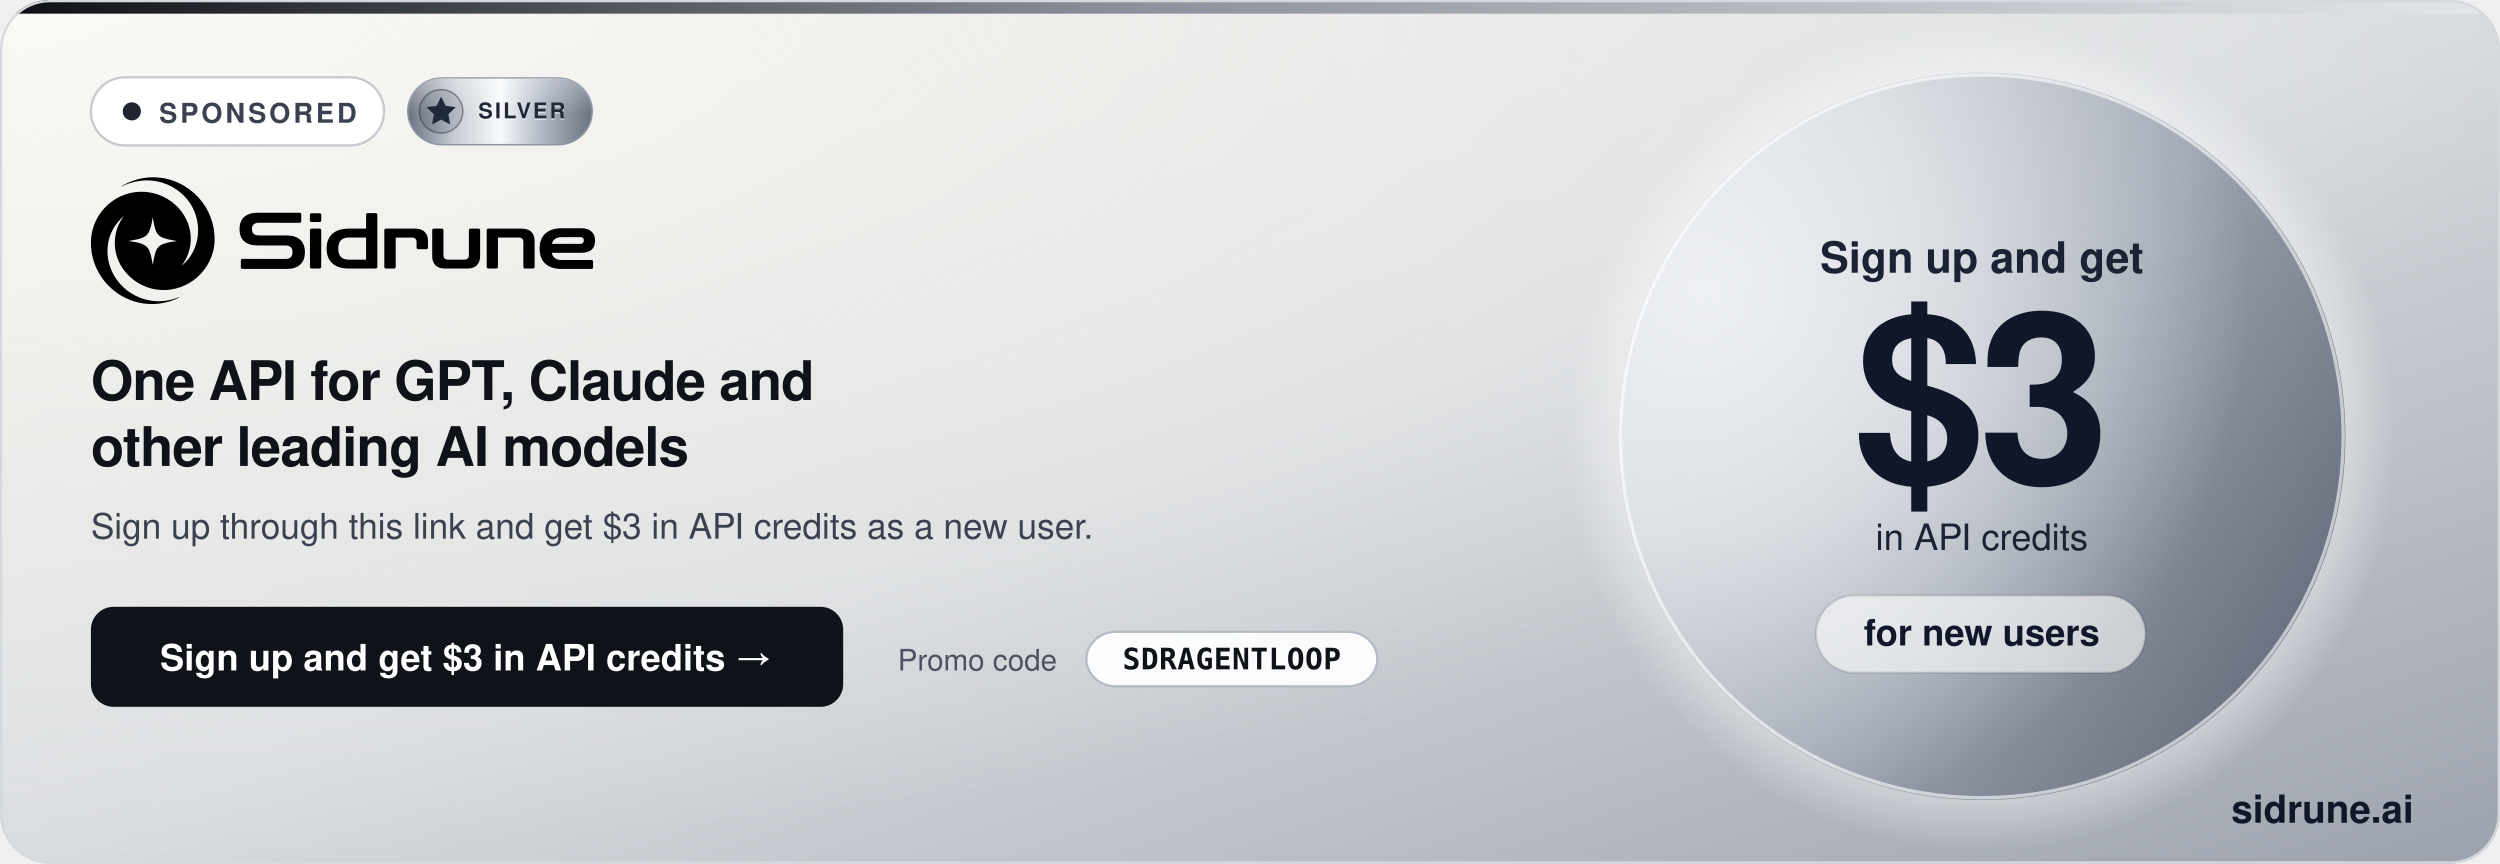
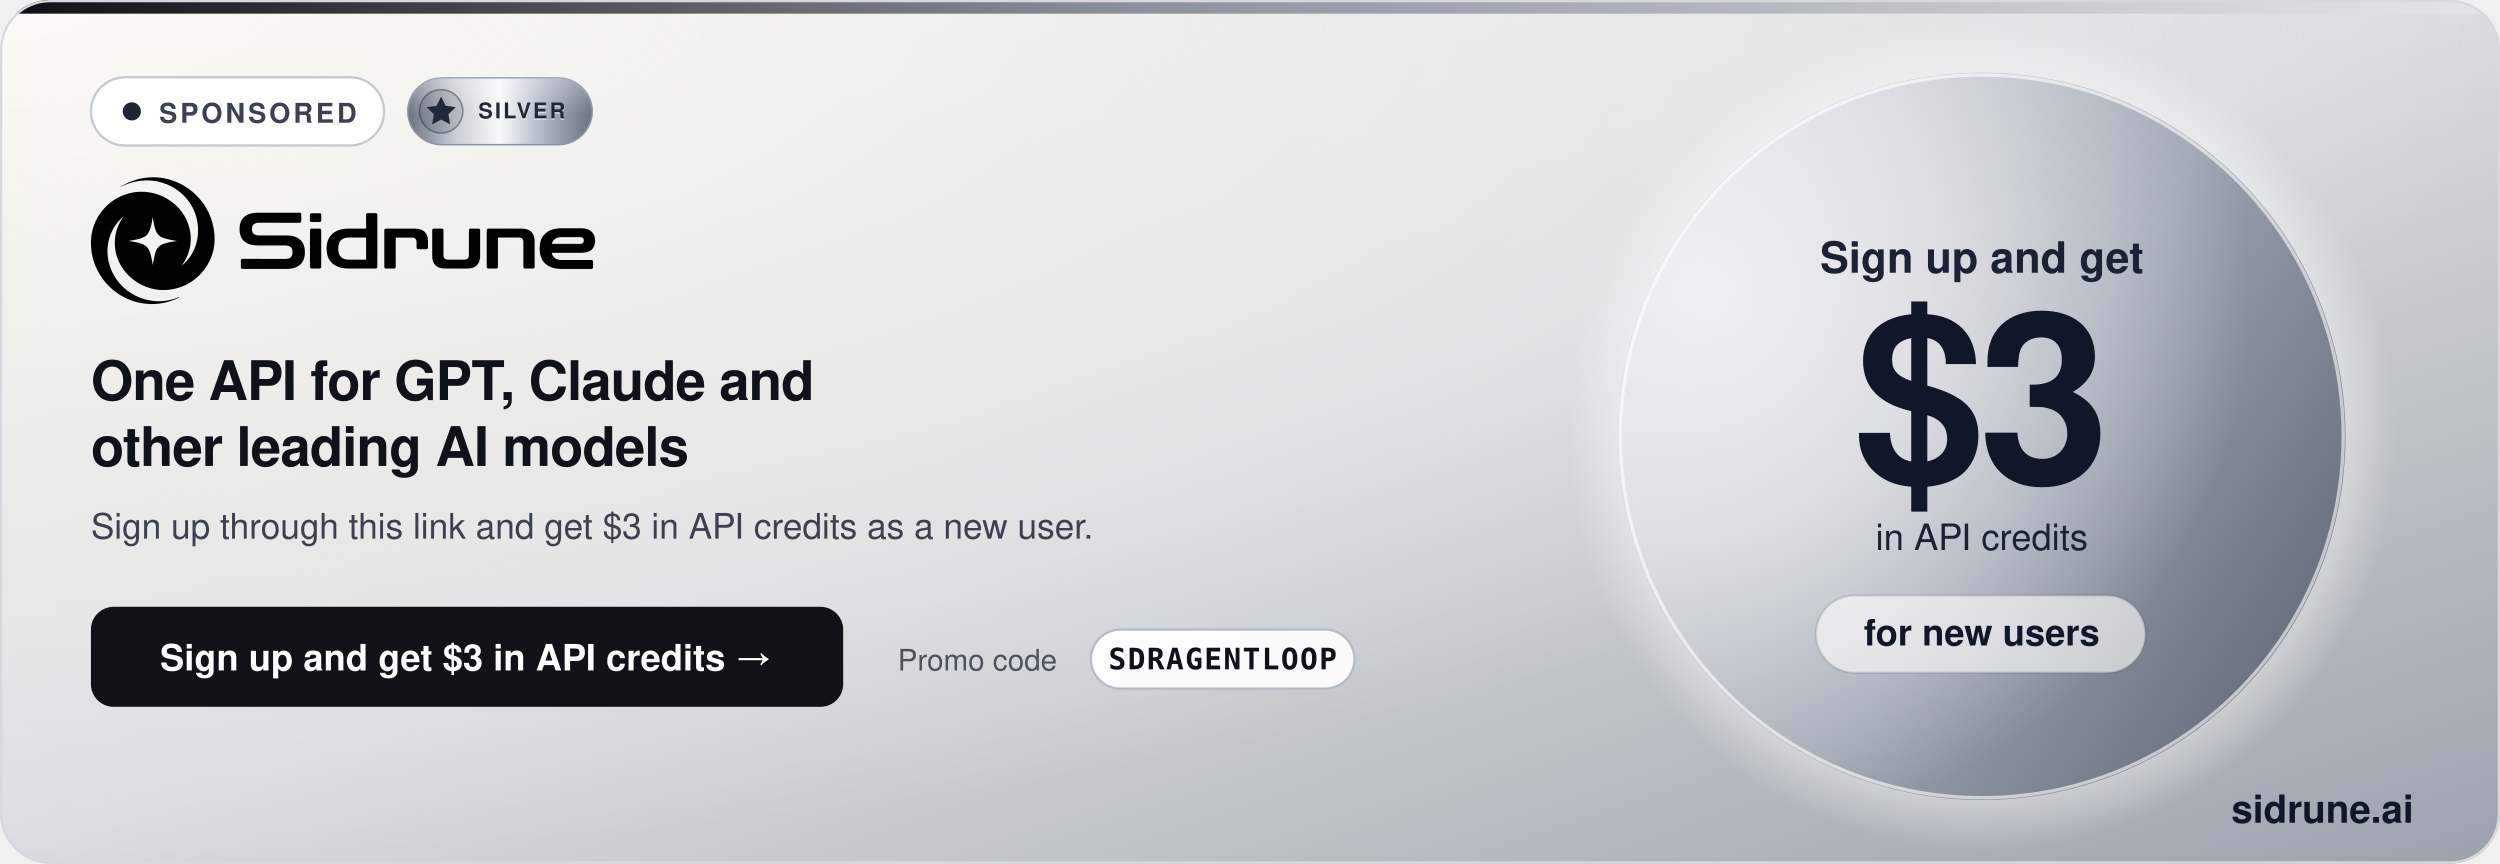
<svg xmlns="http://www.w3.org/2000/svg" width="1100" height="380" viewBox="0 0 1100 380" role="img" aria-label="Sidrune AI (Silver Sponsor): One API for GPT, Claude and other leading AI models. Sign up and get $3 in API credits.">
  <defs>
    <linearGradient id="bg" x1="0" y1="0" x2="1" y2="1">
      <stop offset="0" stop-color="#f4f3ef" />
      <stop offset=".5" stop-color="#d9dce0" />
      <stop offset="1" stop-color="#9ca2ac" />
    </linearGradient>
    <radialGradient id="hl" cx="0" cy="0" r="1" gradientUnits="objectBoundingBox">
      <stop offset="0" stop-color="#fbfaf7" />
      <stop offset=".5" stop-color="#f1f0ec" stop-opacity=".6" />
      <stop offset="1" stop-color="#f1f0ec" stop-opacity="0" />
    </radialGradient>
    <linearGradient id="stripe" x1="0" y1="0" x2="1" y2="0">
      <stop offset="0" stop-color="#0b0d12" />
      <stop offset=".45" stop-color="#8b919c" />
      <stop offset="1" stop-color="#e5e7eb" />
    </linearGradient>
    <radialGradient id="orbHl" cx=".12" cy=".3" r=".75">
      <stop offset="0" stop-color="#eef0f3" />
      <stop offset=".45" stop-color="#eef0f3" stop-opacity=".7" />
      <stop offset="1" stop-color="#eef0f3" stop-opacity="0" />
    </radialGradient>
    <linearGradient id="orb" x1="0" y1=".2" x2="1" y2=".8">
      <stop offset="0" stop-color="#c9cdd4" />
      <stop offset=".55" stop-color="#9aa2ae" />
      <stop offset="1" stop-color="#626a79" />
    </linearGradient>
    <radialGradient id="orbGlow" cx=".5" cy=".5" r=".5">
      <stop offset=".88" stop-color="#ffffff" stop-opacity=".35" />
      <stop offset="1" stop-color="#ffffff" stop-opacity="0" />
    </radialGradient>
    <clipPath id="card">
      <rect width="1100" height="380" rx="22" />
    </clipPath>
  </defs>
  <g clip-path="url(#card)">
    <rect width="1100" height="380" fill="url(#bg)" />
    <rect width="1100" height="380" fill="url(#hl)" />
    <rect width="1100" height="6" fill="url(#stripe)" />
    <rect x=".5" y=".5" width="1099" height="379" rx="21.5" fill="none" stroke="#d5d8dd" />
  </g>
  <rect x="40" y="34" width="129" height="30" rx="15" fill="#ffffff" stroke="#c4c8cf" />
  <circle cx="58" cy="49" r="4" fill="#1f2430" />
  <text x="70" y="54" font-family="-apple-system, BlinkMacSystemFont, 'Segoe UI', Helvetica, Arial, sans-serif" font-size="12" font-weight="700" letter-spacing="1.3" fill="#3b4150">SPONSORED</text>
  <svg x="179" y="34" width="82" height="30" viewBox="0 0 120 44">
    <defs>
      <linearGradient id="bm" x1="0" y1="0" x2="1" y2="0">
        <stop offset="0.00" stop-color="#6b7280" />
        <stop offset="0.25" stop-color="#c7ccd4" />
        <stop offset="0.50" stop-color="#f8fafc" />
        <stop offset="0.75" stop-color="#aab2bf" />
        <stop offset="1.00" stop-color="#6b7280" />
      </linearGradient>
      <linearGradient id="bs" x1="0" y1="0" x2="0" y2="1">
        <stop offset="0" stop-color="#fff" stop-opacity=".32" />
        <stop offset=".55" stop-color="#fff" stop-opacity="0" />
      </linearGradient>
    </defs>
    <rect x=".5" y=".5" width="119" height="43" rx="22" fill="url(#bm)" stroke="#8b95a5" />
    <rect x=".5" y=".5" width="119" height="43" rx="22" fill="url(#bs)" />
    <circle cx="22" cy="22" r="14" fill="#1f2937" fill-opacity=".14" stroke="#1f2937" stroke-opacity=".45" />
    <path d="M22 12.5l2.9 5.9 6.5.9-4.7 4.6 1.1 6.5L22 27.3l-5.8 3.1 1.1-6.5-4.7-4.6 6.5-.9z" fill="#1f2937" />
    <text x="46" y="27.5" text-anchor="start" font-family="-apple-system, BlinkMacSystemFont, 'Segoe UI', Helvetica, Arial, sans-serif" font-size="14" font-weight="800" letter-spacing="1.4" fill="#ffffff" fill-opacity=".55">SILVER</text>
    <text x="46" y="26.5" text-anchor="start" font-family="-apple-system, BlinkMacSystemFont, 'Segoe UI', Helvetica, Arial, sans-serif" font-size="14" font-weight="800" letter-spacing="1.4" fill="#1f2937">SILVER</text>
  </svg>
  <svg x="40" y="78" width="222" height="56" viewBox="0 0 555 140" fill="none">
    <path d="M166.677 100.837C165.714 100.837 164.933 100.056 164.933 99.093V91.495C164.933 90.531 165.716 89.75 166.68 89.752L213.976 89.834C216.478 89.834 218.383 89.265 219.691 88.128C221.055 86.934 221.738 85.029 221.738 82.413C221.738 79.798 221.055 77.921 219.691 76.784C218.383 75.59 216.478 74.993 213.976 74.993H183.442C177.13 74.993 172.212 73.486 168.686 70.473C165.218 67.402 163.483 62.91 163.483 56.997C163.483 51.083 165.218 46.619 168.686 43.606C172.212 40.535 177.13 39 183.442 39H229.632C230.595 39 231.376 39.781 231.376 40.744V48.341C231.376 49.305 230.593 50.087 229.629 50.085L184.892 50.003C182.447 50.003 180.542 50.571 179.177 51.709C177.812 52.789 177.13 54.551 177.13 56.997C177.13 59.442 177.812 61.233 179.177 62.37C180.542 63.45 182.447 63.99 184.892 63.99H215.426C221.738 63.99 226.628 65.554 230.096 68.682C233.622 71.752 235.384 76.329 235.384 82.413C235.384 88.441 233.622 93.018 230.096 96.145C226.628 99.273 221.738 100.837 215.426 100.837H166.677Z" fill="black" />
    <path d="M242.699 100.41C241.736 100.41 240.956 99.629 240.956 98.666V58.228C240.956 57.266 241.736 56.485 242.699 56.485H251.579C252.542 56.485 253.323 57.266 253.323 58.228V98.666C253.323 99.629 252.542 100.41 251.579 100.41H242.699ZM242.614 49.235C241.651 49.235 240.87 48.454 240.87 47.491V41.341C240.87 40.378 241.651 39.597 242.614 39.597H251.665C252.628 39.597 253.408 40.378 253.408 41.341V47.491C253.408 48.454 252.628 49.235 251.665 49.235H242.614Z" fill="black" />
    <path d="M315.064 98.666C315.064 99.629 314.284 100.41 313.321 100.41H302.697V41.17C302.697 40.207 303.478 39.426 304.441 39.426H313.321C314.284 39.426 315.064 40.207 315.064 41.17V98.666ZM312.932 100.41H283.506C275.887 100.41 269.945 98.534 265.68 94.781C261.416 91.028 259.283 85.598 259.283 78.49C259.283 71.326 261.416 65.867 265.68 62.114C269.945 58.361 275.887 56.485 283.506 56.485H312.079V66.293H283.506C279.81 66.293 276.967 67.317 274.977 69.364C273.044 71.354 272.077 74.396 272.077 78.49C272.077 82.527 273.044 85.569 274.977 87.616C276.967 89.606 279.81 90.602 283.506 90.602H312.932V100.41Z" fill="black" />
    <path d="M324.496 100.41C323.533 100.41 322.753 99.629 322.753 98.666V58.228C322.753 57.266 323.533 56.485 324.496 56.485H356.358C361.304 56.485 364.944 57.736 367.275 60.238C369.606 62.683 370.772 65.924 370.772 69.961V77.344C370.772 78.306 369.991 79.087 369.028 79.087H359.978C359.015 79.087 358.234 78.306 358.234 77.344V71.496C358.234 68.085 356.528 66.379 353.116 66.379H335.29V98.666C335.29 99.629 334.51 100.41 333.547 100.41H324.496Z" fill="black" />
    <path d="M389.841 100.41C384.837 100.41 381.17 99.159 378.839 96.657C376.564 94.155 375.427 90.914 375.427 86.934V58.228C375.427 57.266 376.208 56.485 377.171 56.485H386.051C387.014 56.485 387.794 57.266 387.794 58.228V85.484C387.794 88.896 389.5 90.602 392.912 90.602H410.652C414.064 90.602 415.77 88.896 415.77 85.484V58.228C415.77 57.266 416.551 56.485 417.514 56.485H426.394C427.357 56.485 428.137 57.266 428.137 58.228V86.934C428.137 90.914 426.972 94.155 424.64 96.657C422.366 99.159 418.727 100.41 413.723 100.41H389.841Z" fill="black" />
    <path d="M437.111 100.41C436.148 100.41 435.368 99.629 435.368 98.666V58.228C435.368 57.266 436.148 56.485 437.111 56.485H473.664C478.668 56.485 482.307 57.736 484.581 60.238C486.913 62.683 488.078 65.924 488.078 69.961V98.666C488.078 99.629 487.298 100.41 486.335 100.41H477.455C476.492 100.41 475.711 99.629 475.711 98.666V71.411C475.711 67.999 474.005 66.293 470.593 66.293H447.735V98.666C447.735 99.629 446.954 100.41 445.991 100.41H437.111Z" fill="black" />
    <path d="M517.816 100.837C510.196 100.837 504.254 98.96 499.99 95.207C495.725 91.398 493.593 85.825 493.593 78.49C493.593 71.098 495.725 65.526 499.99 61.773C504.254 57.963 510.196 56.058 517.816 56.058H539.139C544.142 56.058 547.952 57.252 550.568 59.641C553.24 61.972 554.576 65.327 554.576 69.705C554.576 78.632 549.431 83.096 539.139 83.096H506.898C508.092 88.384 511.732 91.028 517.816 91.028H550.615C551.578 91.028 552.359 91.809 552.359 92.772V99.093C552.359 100.056 551.578 100.837 550.615 100.837H517.816ZM517.816 65.867C511.959 65.867 508.348 68.34 506.984 73.287H538.542C539.679 73.287 540.56 72.946 541.186 72.264C541.868 71.582 542.209 70.643 542.209 69.449C542.209 67.061 540.987 65.867 538.542 65.867H517.816Z" fill="black" />
    <path d="M44.235 4.62C57.028 -0.439 71.083 -1.37 84.431 1.959C102.102 6.455 117.272 17.769 126.62 33.424C134.978 47.528 138.457 65.863 134.342 81.855C130.526 96.213 121.258 108.516 108.509 116.146C95.806 123.62 80.882 126.1 66.54 122.379C52.503 118.74 40.467 109.71 33.048 97.25C26.378 85.884 24.518 72.327 27.88 59.584C29.178 54.732 31.242 50.118 33.993 45.916C34.731 44.782 35.467 43.866 36.214 42.792C35.207 43.522 33.599 45.121 32.666 46.041C25.255 53.469 20.397 63.061 18.795 73.431C16.612 87.065 20.342 101.499 28.415 112.644C37.254 124.995 50.679 133.285 65.682 135.653C74.662 137.077 83.854 136.328 92.486 133.47C93.365 133.172 95.763 132.362 96.456 131.989C96.933 132.112 96.806 132.004 97.019 132.348C91.26 135.385 83.354 137.791 76.921 138.736C59.442 141.385 41.63 136.914 27.473 126.325C12.951 115.619 3.306 99.556 0.684 81.705C-1.565 66.004 1.674 51.04 11.267 38.264C20.077 26.48 33.185 18.653 47.737 16.483C62.406 14.368 77.311 18.219 89.12 27.175C111.458 44.057 116.927 74.736 99.793 97.321C117.364 83.149 122.142 59.018 114.144 38.348C108.756 24.424 97.499 13.624 83.816 7.87C68.723 1.524 52.871 2.234 37.835 8.202C36.673 8.834 34.601 9.749 33.371 10.282L33.203 10.144C34.126 9.347 36.995 7.82 37.875 7.471C39.544 6.475 42.38 5.353 44.235 4.62ZM67.894 44.065C67.176 49.953 65.386 60.824 60.353 64.501C55.298 68.195 47.264 68.949 41.227 70.067C48.218 71.333 58.62 71.916 62.842 78.202C65.392 81.998 66.472 87.689 67.296 92.138C67.441 92.918 67.81 95.783 68.014 96.31C68.294 95.761 68.704 92.575 68.847 91.769C69.222 89.679 69.659 87.602 70.16 85.539C71.579 79.728 73.544 75.638 79.586 73.379C83.966 71.742 89.967 70.69 94.641 70.088C89.253 69.155 80.571 67.888 76.079 64.905C74.935 64.147 73.944 63.179 73.157 62.054C70.309 58.051 69.553 52.355 68.647 47.644C68.542 47.099 68.192 44.35 67.894 44.065ZM33.197 10.339C33.114 10.359 33.17 10.352 33.028 10.311C33.061 10.274 33.101 10.236 33.147 10.194L33.197 10.339ZM33.203 10.144C33.183 10.161 33.165 10.178 33.147 10.194L33.134 10.157L33.171 10.118L33.203 10.144Z" fill="black" />
  </svg>
  <text x="40" y="176" font-family="-apple-system, BlinkMacSystemFont, 'Segoe UI', Helvetica, Arial, sans-serif" font-size="24" font-weight="800" letter-spacing="-0.4" fill="#0f1218">One API for GPT, Claude and</text>
  <text x="40" y="205" font-family="-apple-system, BlinkMacSystemFont, 'Segoe UI', Helvetica, Arial, sans-serif" font-size="24" font-weight="800" letter-spacing="-0.4" fill="#0f1218">other leading AI models</text>
  <text x="40" y="237" font-family="-apple-system, BlinkMacSystemFont, 'Segoe UI', Helvetica, Arial, sans-serif" font-size="15.5" fill="#3b4150">Sign up through this link and get $3 in API credits as a new user.</text>
  <rect x="40" y="267" width="331" height="44" rx="10" fill="#0f1218" />
  <text x="205" y="295" text-anchor="middle" font-family="-apple-system, BlinkMacSystemFont, 'Segoe UI', Helvetica, Arial, sans-serif" font-size="16" font-weight="800" fill="#ffffff">Sign up and get $3 in API credits →</text>
  <text x="395" y="295" font-family="-apple-system, BlinkMacSystemFont, 'Segoe UI', Helvetica, Arial, sans-serif" font-size="13" fill="#4b5260">Promo code</text>
-   <rect x="478" y="278" width="128" height="24" rx="13" fill="#ffffff" fill-opacity=".92" stroke="#b4bbc6" stroke-width="1" />
-   <text x="542" y="294.5" text-anchor="middle" font-family="'SF Mono', ui-monospace, Menlo, Consolas, monospace" font-size="13" font-weight="800" letter-spacing=".2" fill="#0f1218">SDRAGENTLOOP</text>
+   <rect x="480" y="277" width="116" height="26" rx="13" fill="#ffffff" fill-opacity=".92" stroke="#b4bbc6" stroke-width="1" />
+   <text x="538" y="294.5" text-anchor="middle" font-family="'SF Mono', ui-monospace, Menlo, Consolas, monospace" font-size="13" font-weight="800" letter-spacing=".6" fill="#0f1218">SDRAGENTLOOP</text>
  <circle cx="872" cy="192" r="182" fill="url(#orbGlow)" />
  <circle cx="872" cy="192" r="160" fill="url(#orb)" />
  <circle cx="872" cy="192" r="160" fill="url(#orbHl)" />
  <circle cx="872" cy="192" r="159" fill="none" stroke="#ffffff" stroke-opacity=".6" stroke-width="1.5" />
  <text x="872" y="120" text-anchor="middle" font-family="-apple-system, BlinkMacSystemFont, 'Segoe UI', Helvetica, Arial, sans-serif" font-size="19.0" font-weight="600" fill="#1b2234">Sign up and get</text>
  <text x="872" y="212" text-anchor="middle" font-family="-apple-system, BlinkMacSystemFont, 'Segoe UI', Helvetica, Arial, sans-serif" font-size="104" font-weight="800" letter-spacing="-3" fill="#0f1729">$3</text>
  <text x="872" y="242" text-anchor="middle" font-family="-apple-system, BlinkMacSystemFont, 'Segoe UI', Helvetica, Arial, sans-serif" font-size="16" fill="#1b2234">in API credits</text>
  <rect x="799" y="262" width="145" height="34" rx="17" fill="#ffffff" fill-opacity=".6" stroke="#0f1729" stroke-opacity=".12" />
  <text x="872" y="284" text-anchor="middle" font-family="-apple-system, BlinkMacSystemFont, 'Segoe UI', Helvetica, Arial, sans-serif" font-size="16" font-weight="700" fill="#0f1729">for new users</text>
  <text x="1062" y="362" text-anchor="end" font-family="-apple-system, BlinkMacSystemFont, 'Segoe UI', Helvetica, Arial, sans-serif" font-size="17" font-weight="800" fill="#0f1729">sidrune.ai</text>
</svg>
